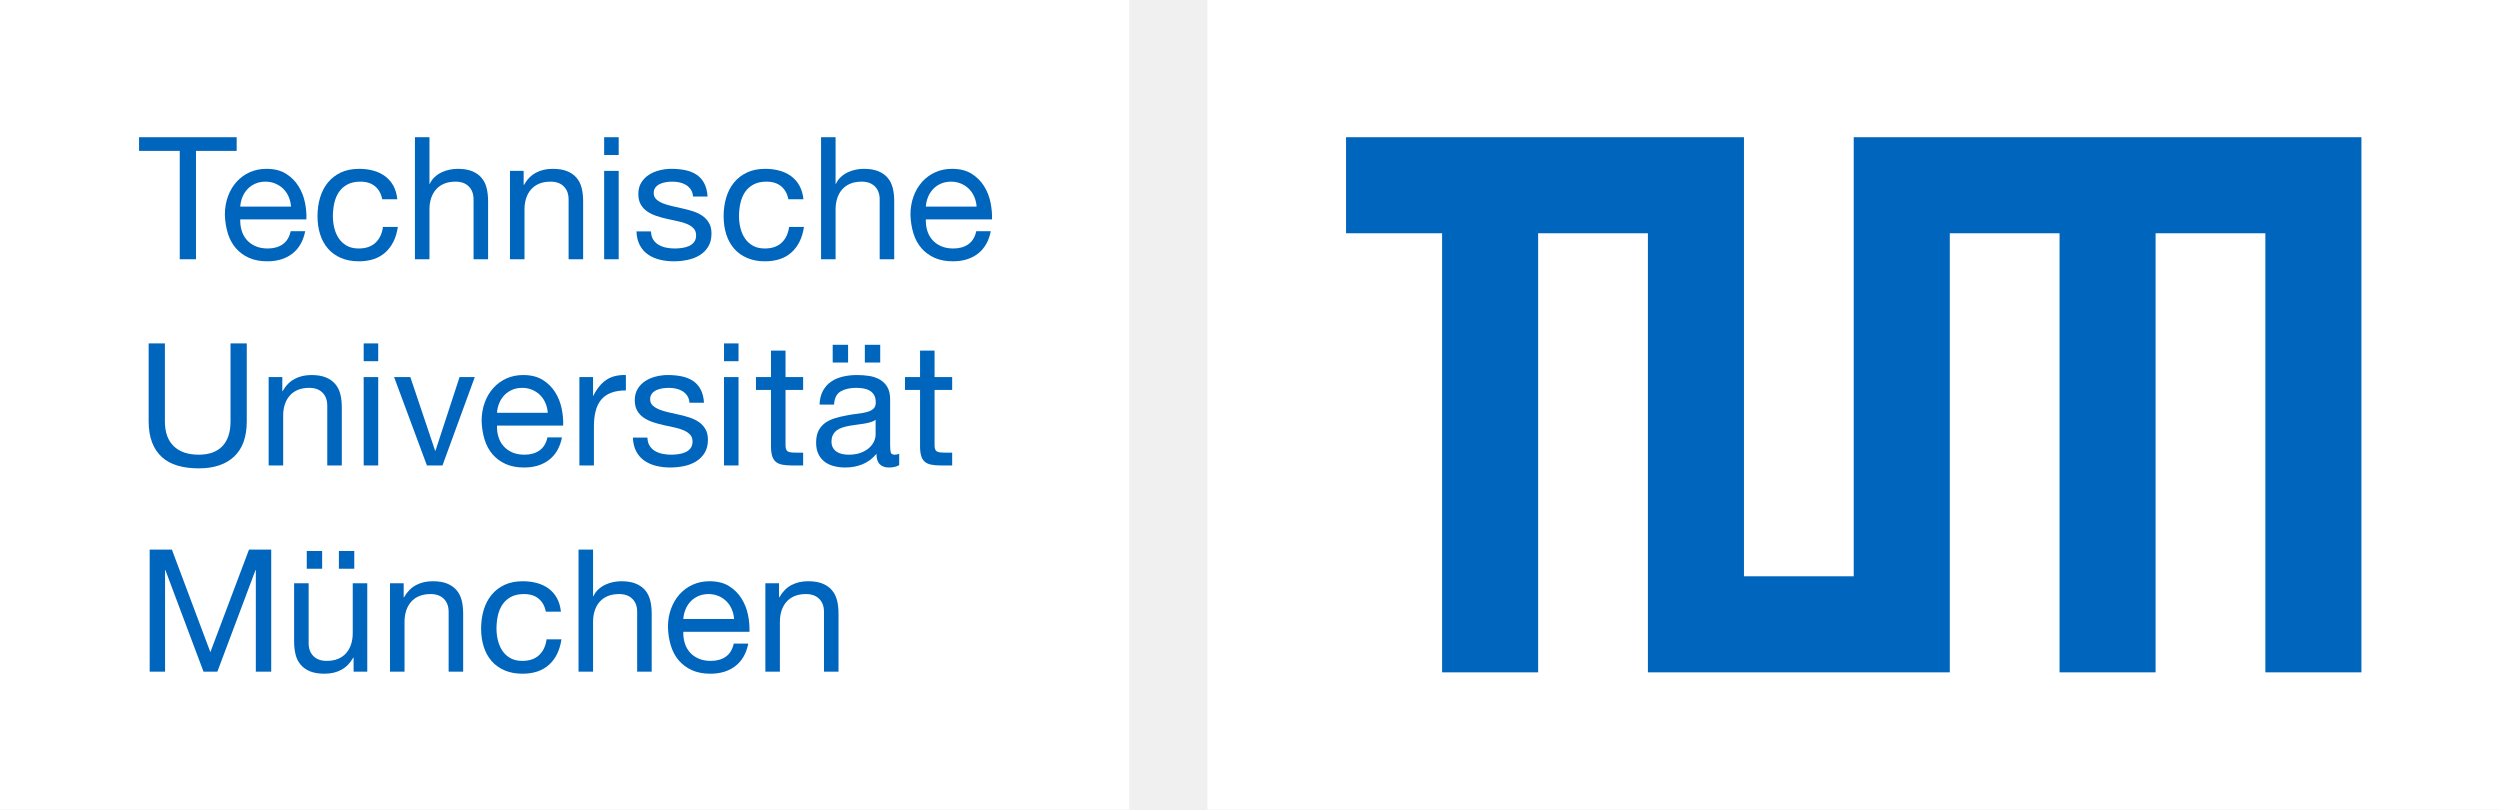
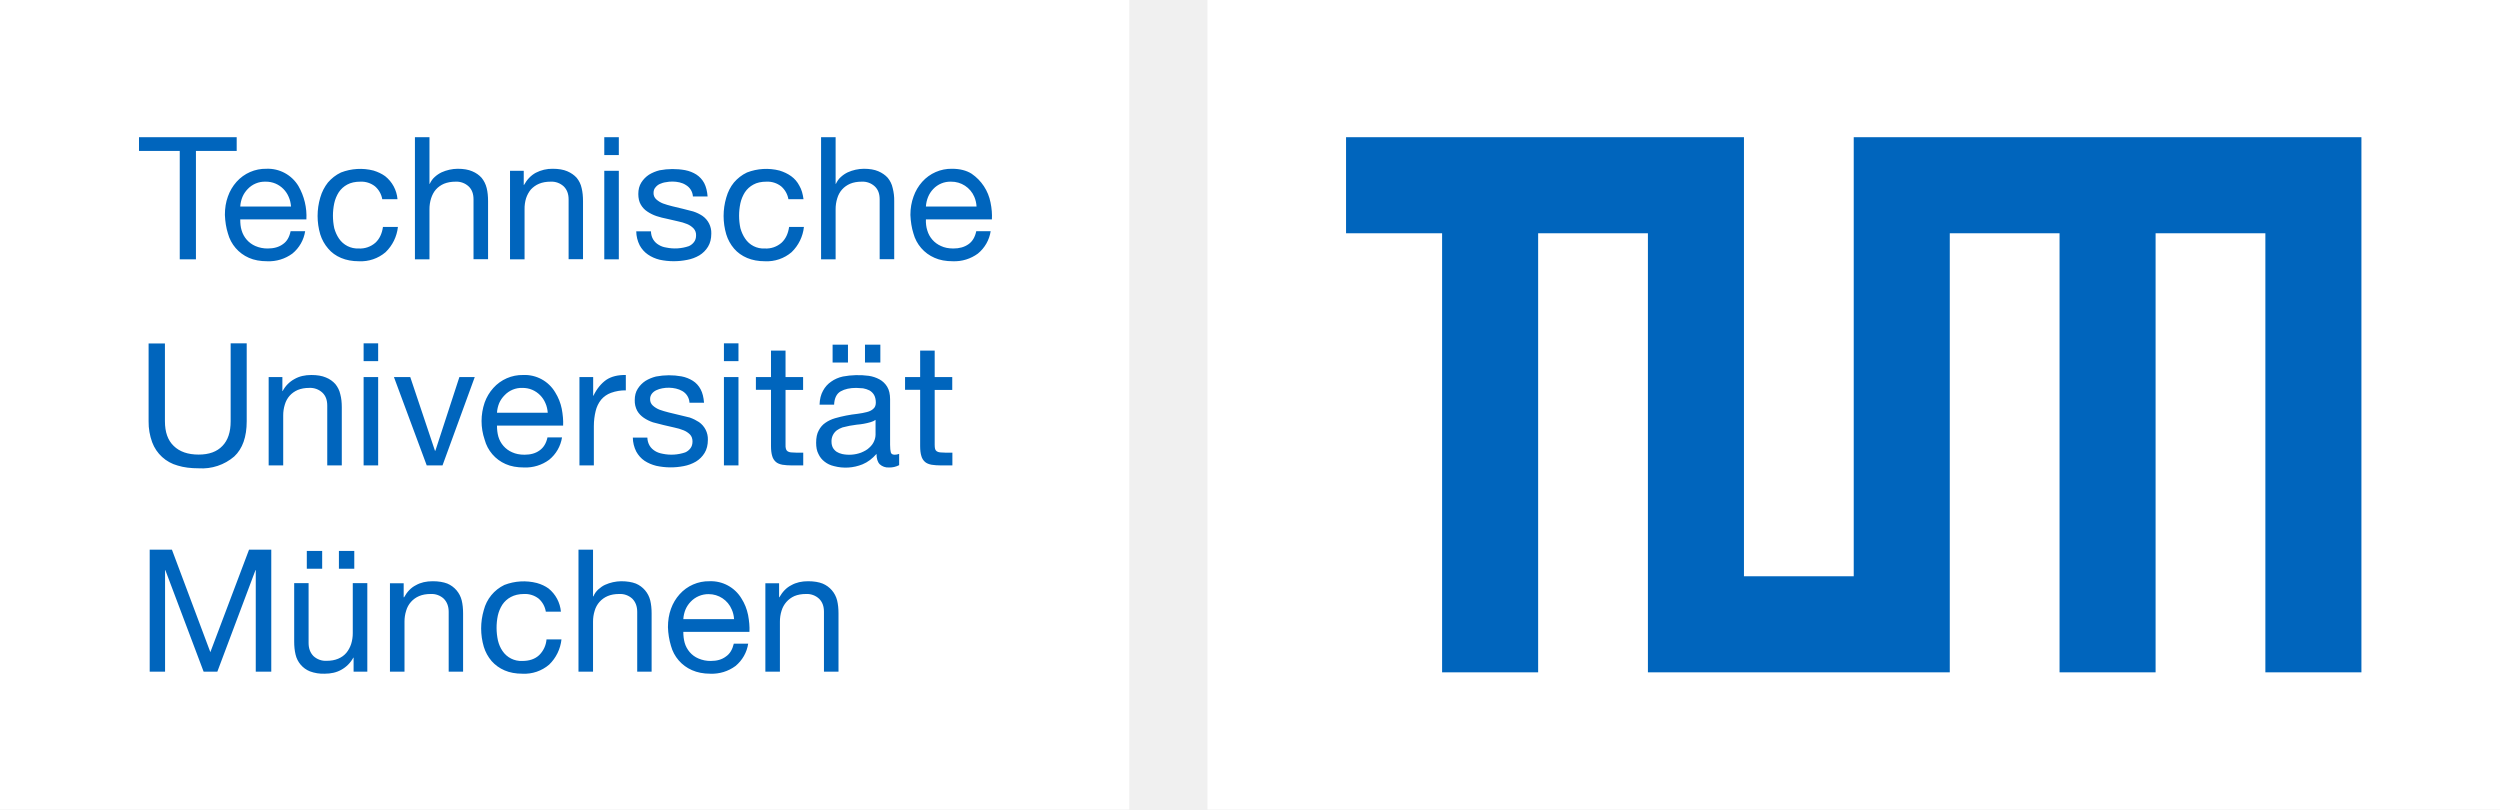
- <svg xmlns="http://www.w3.org/2000/svg" width="1822px" height="590px" viewBox="0 0 1822 590" version="1.1">
-   <rect x="880" fill="#FFFFFF" width="942" height="590" />
-   <rect fill="#FFFFFF" width="823" height="590" />
-   <path d="M1351,100 L1351,420 L1271,420 L1271,100 L981,100 L981,170 L1051,170 L1051,490 L1121,490 L1121,170 L1201,170 L1201,490 L1421,490 L1421,170 L1501,170 L1501,490 L1571,490 L1571,170 L1651,170 L1651,490 L1721,490 L1721,100 L1351,100" fill="#0065BD" />
-   <path d="M130.995,109.966 L101.346,109.966 L101.346,100 L172.478,100 L172.478,109.966 L142.829,109.966 L142.829,188.946 L130.995,188.946 L130.995,109.966" fill="#0065BD" />
-   <path d="M222.431,168.515 C221.016,175.659 217.895,181.098 213.068,184.835 C208.241,188.572 202.164,190.44 194.841,190.44 C189.679,190.44 185.206,189.589 181.421,187.887 C177.633,186.186 174.45,183.838 171.871,180.849 C169.29,177.859 167.355,174.289 166.065,170.136 C164.774,165.983 164.046,161.458 163.881,156.557 C163.881,151.741 164.628,147.276 166.123,143.165 C167.619,139.054 169.714,135.503 172.414,132.514 C175.112,129.524 178.31,127.199 182.006,125.538 C185.701,123.877 189.75,123.046 194.153,123.046 C199.883,123.046 204.636,124.229 208.416,126.597 C212.194,128.963 215.225,131.975 217.51,135.628 C219.793,139.284 221.371,143.269 222.244,147.587 C223.116,151.907 223.468,156.018 223.302,159.921 L175.092,159.921 C175.009,162.744 175.342,165.422 176.089,167.955 C176.836,170.489 178.039,172.731 179.702,174.682 C181.362,176.634 183.48,178.192 186.055,179.353 C188.628,180.517 191.661,181.098 195.149,181.098 C199.55,181.098 203.204,180.06 206.112,177.983 C209.018,175.908 210.927,172.751 211.842,168.515 L222.431,168.515 L222.431,168.515 Z M212.091,150.576 C211.924,148.085 211.363,145.718 210.409,143.476 C209.453,141.234 208.167,139.303 206.548,137.683 C204.928,136.065 202.997,134.777 200.755,133.822 C198.513,132.868 196.103,132.389 193.53,132.389 C190.789,132.389 188.317,132.868 186.118,133.822 C183.916,134.777 182.026,136.086 180.449,137.746 C178.871,139.408 177.625,141.338 176.712,143.539 C175.797,145.74 175.258,148.085 175.092,150.576 L212.091,150.576 L212.091,150.576 Z" fill="#0065BD" />
-   <path d="M278.612,145.22 C277.78,141.152 276.015,137.995 273.317,135.753 C270.617,133.51 267.067,132.389 262.666,132.389 C258.845,132.389 255.647,133.096 253.074,134.506 C250.499,135.92 248.443,137.789 246.907,140.112 C245.37,142.439 244.27,145.117 243.606,148.147 C242.941,151.181 242.61,154.315 242.61,157.553 C242.61,160.542 242.962,163.45 243.669,166.274 C244.374,169.098 245.475,171.611 246.97,173.81 C248.464,176.012 250.396,177.777 252.762,179.104 C255.13,180.434 258.014,181.098 261.421,181.098 C266.569,181.098 270.639,179.708 273.629,176.924 C276.619,174.142 278.445,170.303 279.11,165.401 L289.948,165.401 C288.784,173.293 285.794,179.437 280.978,183.838 C276.161,188.241 269.684,190.44 261.545,190.44 C256.643,190.44 252.305,189.631 248.527,188.011 C244.747,186.392 241.592,184.13 239.059,181.222 C236.525,178.315 234.615,174.849 233.329,170.82 C232.04,166.793 231.398,162.371 231.398,157.553 C231.398,152.737 232.021,148.232 233.266,144.037 C234.512,139.844 236.401,136.188 238.935,133.074 C241.467,129.96 244.623,127.511 248.403,125.724 C252.181,123.94 256.643,123.046 261.794,123.046 C265.448,123.046 268.873,123.482 272.071,124.354 C275.267,125.226 278.113,126.578 280.604,128.402 C283.097,130.231 285.109,132.535 286.647,135.316 C288.183,138.1 289.158,141.401 289.574,145.22 L278.612,145.22" fill="#0065BD" />
-   <path d="M302.404,100 L312.993,100 L312.993,134.008 L313.242,134.008 C314.07,132.098 315.254,130.439 316.792,129.026 C318.327,127.615 320.009,126.471 321.836,125.6 C323.663,124.728 325.594,124.086 327.63,123.67 C329.664,123.254 331.636,123.046 333.547,123.046 C337.782,123.046 341.311,123.628 344.136,124.789 C346.958,125.954 349.244,127.574 350.987,129.648 C352.731,131.726 353.955,134.196 354.662,137.061 C355.367,139.926 355.721,143.102 355.721,146.591 L355.721,188.946 L345.132,188.946 L345.132,145.345 C345.132,141.359 343.968,138.203 341.644,135.877 C339.318,133.552 336.12,132.389 332.052,132.389 C328.813,132.389 326.01,132.887 323.643,133.885 C321.277,134.881 319.302,136.293 317.726,138.119 C316.148,139.947 314.964,142.086 314.175,144.535 C313.385,146.986 312.993,149.664 312.993,152.57 L312.993,188.946 L302.404,188.946 L302.404,100" fill="#0065BD" />
-   <path d="M371.667,124.54 L381.632,124.54 L381.632,134.755 L381.882,134.755 C384.124,130.77 387.009,127.823 390.54,125.911 C394.069,124.002 398.157,123.046 402.81,123.046 C407.045,123.046 410.574,123.628 413.399,124.789 C416.221,125.954 418.507,127.574 420.25,129.648 C421.994,131.726 423.218,134.196 423.925,137.061 C424.63,139.926 424.984,143.102 424.984,146.591 L424.984,188.946 L414.395,188.946 L414.395,145.345 C414.395,141.359 413.231,138.203 410.907,135.877 C408.581,133.552 405.383,132.389 401.315,132.389 C398.076,132.389 395.273,132.887 392.906,133.885 C390.54,134.881 388.565,136.293 386.988,138.119 C385.411,139.947 384.227,142.086 383.438,144.535 C382.648,146.986 382.256,149.664 382.256,152.57 L382.256,188.946 L371.667,188.946 L371.667,124.54" fill="#0065BD" />
-   <path d="M440.307,112.956 L450.896,112.956 L450.896,100 L440.307,100 L440.307,112.956 Z M440.307,188.945 L450.896,188.945 L450.896,124.54 L440.307,124.54 L440.307,188.945 Z" fill="#0065BD" />
-   <path d="M474.437,168.64 C474.519,171.05 475.06,173.044 476.057,174.62 C477.053,176.198 478.362,177.466 479.981,178.42 C481.601,179.376 483.426,180.06 485.462,180.474 C487.496,180.892 489.592,181.098 491.753,181.098 C493.414,181.098 495.157,180.973 496.985,180.723 C498.811,180.474 500.493,180.019 502.031,179.353 C503.566,178.69 504.834,177.715 505.83,176.426 C506.827,175.139 507.325,173.499 507.325,171.505 C507.325,169.431 506.721,167.749 505.518,166.46 C504.313,165.173 502.735,164.115 500.784,163.283 C498.832,162.454 496.59,161.768 494.058,161.228 C491.523,160.689 488.929,160.128 486.272,159.546 C483.613,158.967 481.04,158.26 478.549,157.429 C476.057,156.599 473.815,155.519 471.821,154.189 C469.828,152.863 468.229,151.16 467.025,149.082 C465.821,147.008 465.219,144.432 465.219,141.359 C465.219,138.119 465.945,135.339 467.399,133.012 C468.851,130.688 470.719,128.798 473.005,127.344 C475.288,125.892 477.863,124.812 480.728,124.105 C483.593,123.4 486.437,123.046 489.262,123.046 C492.831,123.046 496.175,123.357 499.29,123.98 C502.404,124.603 505.145,125.684 507.512,127.219 C509.879,128.757 511.767,130.832 513.18,133.448 C514.591,136.065 515.422,139.324 515.672,143.227 L505.083,143.227 C504.915,141.152 504.355,139.428 503.401,138.057 C502.445,136.686 501.283,135.588 499.913,134.755 C498.542,133.927 497.004,133.324 495.303,132.95 C493.6,132.575 491.878,132.389 490.134,132.389 C488.555,132.389 486.957,132.515 485.337,132.766 C483.718,133.018 482.243,133.456 480.915,134.082 C479.586,134.709 478.505,135.567 477.676,136.654 C476.846,137.74 476.43,139.077 476.43,140.665 C476.43,142.589 477.072,144.136 478.362,145.307 C479.648,146.478 481.289,147.459 483.282,148.253 C485.275,149.047 487.517,149.717 490.009,150.26 C492.5,150.804 494.992,151.365 497.483,151.945 C500.14,152.525 502.735,153.228 505.269,154.055 C507.802,154.884 510.044,155.98 511.997,157.347 C513.947,158.714 515.526,160.43 516.73,162.498 C517.933,164.571 518.536,167.135 518.536,170.199 C518.536,174.008 517.727,177.217 516.107,179.825 C514.488,182.432 512.37,184.522 509.754,186.094 C507.138,187.667 504.189,188.785 500.909,189.448 C497.627,190.108 494.37,190.44 491.13,190.44 C487.475,190.44 484.049,190.045 480.853,189.257 C477.655,188.469 474.811,187.223 472.319,185.52 C469.828,183.819 467.835,181.577 466.34,178.792 C464.845,176.012 464.014,172.627 463.849,168.64 L474.437,168.64" fill="#0065BD" />
-   <path d="M574.595,145.22 C573.764,141.152 571.999,137.995 569.3,135.753 C566.6,133.51 563.05,132.389 558.649,132.389 C554.828,132.389 551.63,133.096 549.057,134.506 C546.482,135.92 544.426,137.789 542.89,140.112 C541.353,142.439 540.254,145.117 539.589,148.147 C538.924,151.181 538.593,154.315 538.593,157.553 C538.593,160.542 538.945,163.45 539.652,166.274 C540.357,169.098 541.458,171.611 542.953,173.81 C544.448,176.012 546.379,177.777 548.745,179.104 C551.113,180.434 553.998,181.098 557.404,181.098 C562.552,181.098 566.622,179.708 569.612,176.924 C572.602,174.142 574.428,170.303 575.093,165.401 L585.931,165.401 C584.768,173.293 581.777,179.437 576.961,183.838 C572.144,188.241 565.667,190.44 557.528,190.44 C552.627,190.44 548.288,189.631 544.51,188.011 C540.731,186.392 537.575,184.13 535.043,181.222 C532.508,178.315 530.598,174.849 529.312,170.82 C528.023,166.793 527.381,162.371 527.381,157.553 C527.381,152.737 528.004,148.232 529.25,144.037 C530.495,139.844 532.384,136.188 534.918,133.074 C537.451,129.96 540.606,127.511 544.386,125.724 C548.164,123.94 552.627,123.046 557.778,123.046 C561.431,123.046 564.857,123.482 568.054,124.354 C571.25,125.226 574.097,126.578 576.588,128.402 C579.079,130.231 581.092,132.535 582.63,135.316 C584.166,138.1 585.141,141.401 585.557,145.22 L574.595,145.22" fill="#0065BD" />
-   <path d="M598.387,100 L608.976,100 L608.976,134.008 L609.225,134.008 C610.053,132.098 611.237,130.439 612.775,129.026 C614.31,127.615 615.992,126.471 617.82,125.6 C619.645,124.728 621.577,124.086 623.613,123.67 C625.647,123.254 627.619,123.046 629.53,123.046 C633.765,123.046 637.294,123.628 640.119,124.789 C642.941,125.954 645.227,127.574 646.971,129.648 C648.714,131.726 649.938,134.196 650.645,137.061 C651.35,139.926 651.705,143.102 651.705,146.591 L651.705,188.946 L641.116,188.946 L641.116,145.345 C641.116,141.359 639.951,138.203 637.627,135.877 C635.301,133.552 632.104,132.389 628.035,132.389 C624.797,132.389 621.994,132.887 619.626,133.885 C617.26,134.881 615.285,136.293 613.709,138.119 C612.131,139.947 610.947,142.086 610.158,144.535 C609.368,146.986 608.976,149.664 608.976,152.57 L608.976,188.946 L598.387,188.946 L598.387,100" fill="#0065BD" />
-   <path d="M722.088,168.515 C720.674,175.659 717.553,181.098 712.726,184.835 C707.899,188.572 701.822,190.44 694.499,190.44 C689.337,190.44 684.864,189.589 681.078,187.887 C677.29,186.186 674.108,183.838 671.529,180.849 C668.948,177.859 667.013,174.289 665.723,170.136 C664.432,165.983 663.704,161.458 663.539,156.557 C663.539,151.741 664.286,147.276 665.78,143.165 C667.276,139.054 669.372,135.503 672.072,132.514 C674.769,129.524 677.967,127.199 681.664,125.538 C685.358,123.877 689.408,123.046 693.81,123.046 C699.541,123.046 704.294,124.229 708.074,126.597 C711.852,128.963 714.882,131.975 717.168,135.628 C719.45,139.284 721.029,143.269 721.902,147.587 C722.774,151.907 723.126,156.018 722.96,159.921 L674.75,159.921 C674.666,162.744 674.999,165.422 675.747,167.955 C676.494,170.489 677.697,172.731 679.36,174.682 C681.02,176.634 683.138,178.192 685.713,179.353 C688.286,180.517 691.318,181.098 694.807,181.098 C699.207,181.098 702.861,180.06 705.769,177.983 C708.675,175.908 710.585,172.751 711.5,168.515 L722.088,168.515 L722.088,168.515 Z M711.748,150.576 C711.582,148.085 711.02,145.718 710.067,143.476 C709.111,141.234 707.825,139.303 706.205,137.683 C704.585,136.065 702.654,134.777 700.413,133.822 C698.171,132.868 695.761,132.389 693.187,132.389 C690.447,132.389 687.975,132.868 685.775,133.822 C683.574,134.777 681.683,136.086 680.107,137.746 C678.528,139.408 677.283,141.338 676.369,143.539 C675.455,145.74 674.915,148.085 674.75,150.576 L711.748,150.576 L711.748,150.576 Z" fill="#0065BD" />
-   <path d="M179.844,307.086 C179.844,318.38 176.791,326.914 170.687,332.685 C164.583,338.459 155.966,341.344 144.838,341.344 C139.108,341.344 133.979,340.678 129.453,339.35 C124.925,338.022 121.107,335.946 117.992,333.122 C114.878,330.298 112.49,326.728 110.829,322.408 C109.167,318.09 108.338,312.983 108.338,307.086 L108.338,250.28 L120.172,250.28 L120.172,307.086 C120.172,314.976 122.31,320.997 126.588,325.148 C130.864,329.302 136.947,331.378 144.838,331.378 C152.394,331.378 158.146,329.302 162.092,325.148 C166.035,320.997 168.009,314.976 168.009,307.086 L168.009,250.28 L179.844,250.28 L179.844,307.086" fill="#0065BD" />
-   <path d="M195.787,274.82 L205.752,274.82 L205.752,285.035 L206.002,285.035 C208.244,281.05 211.129,278.103 214.66,276.191 C218.189,274.281 222.278,273.326 226.931,273.326 C231.165,273.326 234.694,273.908 237.519,275.069 C240.342,276.234 242.627,277.854 244.371,279.928 C246.114,282.005 247.339,284.475 248.046,287.341 C248.75,290.206 249.105,293.382 249.105,296.87 L249.105,339.226 L238.516,339.226 L238.516,295.625 C238.516,291.638 237.352,288.483 235.028,286.157 C232.702,283.832 229.504,282.669 225.435,282.669 C222.197,282.669 219.394,283.167 217.027,284.164 C214.66,285.161 212.686,286.573 211.109,288.399 C209.531,290.227 208.348,292.366 207.559,294.815 C206.769,297.265 206.376,299.944 206.376,302.85 L206.376,339.226 L195.787,339.226 L195.787,274.82" fill="#0065BD" />
-   <path d="M265.05,263.236 L275.639,263.236 L275.639,250.28 L265.05,250.28 L265.05,263.236 Z M265.05,339.225 L275.639,339.225 L275.639,274.82 L265.05,274.82 L265.05,339.225 Z" fill="#0065BD" />
-   <path d="M322.476,339.226 L311.14,339.226 L287.221,274.82 L299.056,274.82 L317.119,328.512 L317.368,328.512 L334.934,274.82 L346.021,274.82 L322.476,339.226" fill="#0065BD" />
-   <path d="M409.553,318.795 C408.139,325.939 405.018,331.378 400.191,335.114 C395.364,338.852 389.287,340.72 381.964,340.72 C376.802,340.72 372.329,339.869 368.543,338.167 C364.755,336.466 361.573,334.118 358.994,331.129 C356.412,328.139 354.478,324.569 353.188,320.416 C351.897,316.263 351.169,311.738 351.004,306.837 C351.004,302.021 351.751,297.556 353.246,293.445 C354.741,289.334 356.837,285.783 359.537,282.793 C362.235,279.804 365.432,277.479 369.129,275.818 C372.823,274.157 376.873,273.326 381.275,273.326 C387.006,273.326 391.759,274.509 395.539,276.877 C399.317,279.243 402.348,282.255 404.633,285.908 C406.915,289.564 408.494,293.549 409.367,297.867 C410.239,302.187 410.591,306.298 410.425,310.2 L362.215,310.2 C362.131,313.024 362.464,315.702 363.212,318.235 C363.959,320.769 365.162,323.011 366.825,324.962 C368.485,326.914 370.603,328.472 373.178,329.633 C375.751,330.797 378.783,331.378 382.272,331.378 C386.673,331.378 390.326,330.34 393.234,328.263 C396.14,326.188 398.05,323.031 398.965,318.795 L409.553,318.795 L409.553,318.795 Z M399.214,300.856 C399.047,298.365 398.486,295.998 397.532,293.756 C396.576,291.514 395.29,289.583 393.671,287.963 C392.051,286.344 390.12,285.057 387.878,284.102 C385.636,283.148 383.226,282.669 380.652,282.669 C377.912,282.669 375.44,283.148 373.24,284.102 C371.039,285.057 369.149,286.366 367.572,288.025 C365.993,289.688 364.748,291.618 363.834,293.819 C362.92,296.02 362.381,298.365 362.215,300.856 L399.214,300.856 L399.214,300.856 Z" fill="#0065BD" />
-   <path d="M422.258,274.82 L432.224,274.82 L432.224,288.399 L432.473,288.399 C435.047,283.167 438.204,279.306 441.94,276.814 C445.678,274.322 450.412,273.16 456.142,273.326 L456.142,284.537 C451.906,284.537 448.293,285.119 445.304,286.282 C442.314,287.445 439.905,289.147 438.079,291.389 C436.251,293.631 434.922,296.372 434.093,299.611 C433.261,302.85 432.847,306.505 432.847,310.573 L432.847,339.226 L422.258,339.226 L422.258,274.82" fill="#0065BD" />
-   <path d="M471.837,318.92 C471.919,321.33 472.46,323.324 473.457,324.899 C474.453,326.478 475.761,327.746 477.381,328.7 C479,329.655 480.826,330.34 482.862,330.754 C484.896,331.171 486.992,331.378 489.153,331.378 C490.814,331.378 492.557,331.252 494.385,331.003 C496.211,330.754 497.893,330.298 499.431,329.633 C500.966,328.97 502.234,327.995 503.23,326.706 C504.226,325.419 504.724,323.778 504.724,321.785 C504.724,319.711 504.121,318.029 502.918,316.74 C501.713,315.453 500.135,314.395 498.184,313.563 C496.232,312.734 493.99,312.048 491.458,311.508 C488.923,310.969 486.329,310.408 483.672,309.826 C481.013,309.246 478.44,308.54 475.949,307.708 C473.457,306.879 471.215,305.798 469.221,304.469 C467.228,303.142 465.628,301.439 464.425,299.362 C463.22,297.288 462.619,294.712 462.619,291.638 C462.619,288.399 463.345,285.618 464.799,283.292 C466.251,280.968 468.119,279.078 470.405,277.624 C472.688,276.172 475.263,275.091 478.128,274.385 C480.993,273.68 483.837,273.326 486.662,273.326 C490.231,273.326 493.575,273.637 496.69,274.26 C499.804,274.883 502.545,275.963 504.912,277.499 C507.278,279.037 509.167,281.111 510.579,283.728 C511.991,286.344 512.822,289.604 513.072,293.507 L502.483,293.507 C502.315,291.432 501.755,289.707 500.801,288.337 C499.845,286.966 498.683,285.867 497.312,285.035 C495.942,284.207 494.404,283.604 492.703,283.23 C491,282.855 489.278,282.669 487.534,282.669 C485.955,282.669 484.357,282.795 482.737,283.046 C481.118,283.297 479.643,283.736 478.315,284.362 C476.986,284.989 475.905,285.847 475.076,286.933 C474.245,288.02 473.83,289.357 473.83,290.945 C473.83,292.868 474.472,294.416 475.761,295.586 C477.048,296.757 478.689,297.738 480.682,298.533 C482.675,299.327 484.917,299.997 487.409,300.539 C489.9,301.084 492.392,301.645 494.883,302.225 C497.54,302.804 500.135,303.507 502.669,304.335 C505.202,305.164 507.443,306.26 509.397,307.626 C511.347,308.993 512.926,310.71 514.13,312.778 C515.333,314.85 515.936,317.415 515.936,320.479 C515.936,324.288 515.127,327.496 513.507,330.104 C511.888,332.712 509.77,334.802 507.154,336.374 C504.538,337.947 501.589,339.065 498.309,339.728 C495.027,340.388 491.769,340.72 488.53,340.72 C484.875,340.72 481.449,340.325 478.253,339.536 C475.055,338.749 472.211,337.503 469.719,335.8 C467.228,334.099 465.235,331.857 463.74,329.072 C462.245,326.292 461.414,322.906 461.249,318.92 L471.837,318.92" fill="#0065BD" />
-   <path d="M527.647,263.236 L538.236,263.236 L538.236,250.28 L527.647,250.28 L527.647,263.236 Z M527.647,339.225 L538.236,339.225 L538.236,274.82 L527.647,274.82 L527.647,339.225 Z" fill="#0065BD" />
-   <path d="M572.491,274.82 L585.323,274.82 L585.323,284.164 L572.491,284.164 L572.491,324.152 C572.491,325.397 572.594,326.394 572.803,327.141 C573.009,327.89 573.404,328.472 573.987,328.886 C574.566,329.302 575.376,329.571 576.416,329.696 C577.453,329.82 578.802,329.882 580.464,329.882 L585.323,329.882 L585.323,339.226 L577.225,339.226 C574.485,339.226 572.137,339.038 570.186,338.666 C568.234,338.291 566.656,337.605 565.453,336.609 C564.248,335.613 563.354,334.201 562.774,332.374 C562.193,330.548 561.902,328.139 561.902,325.148 L561.902,284.164 L550.94,284.164 L550.94,274.82 L561.902,274.82 L561.902,255.512 L572.491,255.512 L572.491,274.82" fill="#0065BD" />
-   <path d="M655.332,338.976 C653.42,340.139 650.888,340.72 647.732,340.72 C644.992,340.72 642.812,339.93 641.192,338.354 C639.573,336.777 638.763,334.242 638.763,330.754 C635.854,334.242 632.472,336.777 628.61,338.354 C624.748,339.93 620.575,340.72 616.091,340.72 C613.182,340.72 610.422,340.388 607.806,339.724 C605.19,339.059 602.927,338.001 601.017,336.547 C599.105,335.095 597.591,333.226 596.47,330.942 C595.349,328.658 594.788,325.896 594.788,322.657 C594.788,319.004 595.411,316.014 596.657,313.688 C597.902,311.364 599.542,309.496 601.578,308.082 C603.611,306.671 605.938,305.572 608.554,304.781 C611.17,303.992 613.849,303.348 616.589,302.85 C619.495,302.27 622.257,301.833 624.873,301.542 C627.489,301.252 629.794,300.837 631.787,300.296 C633.78,299.757 635.356,298.969 636.521,297.929 C637.682,296.892 638.264,295.376 638.264,293.382 C638.264,291.058 637.829,289.189 636.956,287.776 C636.084,286.366 634.963,285.284 633.594,284.537 C632.223,283.79 630.685,283.292 628.984,283.042 C627.281,282.793 625.599,282.669 623.938,282.669 C619.455,282.669 615.717,283.521 612.727,285.223 C609.737,286.926 608.117,290.143 607.868,294.878 L597.279,294.878 C597.446,290.89 598.277,287.527 599.771,284.786 C601.266,282.046 603.259,279.825 605.751,278.122 C608.242,276.421 611.108,275.195 614.347,274.447 C617.585,273.7 620.99,273.326 624.562,273.326 C627.467,273.326 630.354,273.534 633.22,273.949 C636.084,274.365 638.68,275.216 641.006,276.502 C643.329,277.791 645.198,279.598 646.611,281.921 C648.022,284.247 648.729,287.278 648.729,291.016 L648.729,324.152 C648.729,326.643 648.872,328.472 649.165,329.633 C649.455,330.797 650.43,331.378 652.092,331.378 C653.089,331.378 654.167,331.171 655.332,330.754 L655.332,338.976 L655.332,338.976 Z M638.14,305.964 C637.144,306.711 635.898,307.294 634.403,307.708 C632.908,308.124 631.329,308.477 629.67,308.768 C628.007,309.059 626.243,309.308 624.375,309.515 C622.506,309.723 620.7,309.994 618.956,310.324 C617.212,310.657 615.55,311.071 613.973,311.569 C612.394,312.069 611.024,312.753 609.862,313.626 C608.698,314.497 607.764,315.599 607.059,316.926 C606.353,318.257 606,319.917 606,321.91 C606,323.654 606.353,325.129 607.059,326.332 C607.764,327.537 608.678,328.512 609.799,329.26 C610.92,330.007 612.229,330.548 613.724,330.88 C615.219,331.212 616.795,331.378 618.457,331.378 C621.945,331.378 624.936,330.901 627.427,329.945 C629.919,328.991 631.952,327.786 633.53,326.332 C635.107,324.88 636.272,323.301 637.019,321.598 C637.766,319.897 638.14,318.297 638.14,316.802 L638.14,305.964 L638.14,305.964 Z M606.872,264.232 L618.084,264.232 L618.084,251.276 L606.872,251.276 L606.872,264.232 Z M630.292,264.232 L641.504,264.232 L641.504,251.276 L630.292,251.276 L630.292,264.232 Z" fill="#0065BD" />
-   <path d="M681.116,274.82 L693.947,274.82 L693.947,284.164 L681.116,284.164 L681.116,324.152 C681.116,325.397 681.219,326.394 681.428,327.141 C681.634,327.89 682.029,328.472 682.611,328.886 C683.19,329.302 684.001,329.571 685.04,329.696 C686.078,329.82 687.426,329.882 689.089,329.882 L693.947,329.882 L693.947,339.226 L685.849,339.226 C683.11,339.226 680.761,339.038 678.811,338.666 C676.859,338.291 675.28,337.605 674.078,336.609 C672.873,335.613 671.979,334.201 671.399,332.374 C670.818,330.548 670.527,328.139 670.527,325.148 L670.527,284.164 L659.565,284.164 L659.565,274.82 L670.527,274.82 L670.527,255.512 L681.116,255.512 L681.116,274.82" fill="#0065BD" />
-   <path d="M109.085,400.559 L125.28,400.559 L153.309,475.305 L181.463,400.559 L197.658,400.559 L197.658,489.505 L186.446,489.505 L186.446,415.509 L186.197,415.509 L158.416,489.505 L148.326,489.505 L120.546,415.509 L120.297,415.509 L120.297,489.505 L109.085,489.505 L109.085,400.559" fill="#0065BD" />
-   <path d="M267.667,489.505 L257.701,489.505 L257.701,479.29 L257.452,479.29 C255.209,483.277 252.323,486.225 248.794,488.134 C245.263,490.044 241.173,491 236.523,491 C232.287,491 228.757,490.419 225.934,489.256 C223.11,488.094 220.827,486.475 219.082,484.398 C217.338,482.323 216.112,479.85 215.407,476.986 C214.701,474.121 214.349,470.944 214.349,467.456 L214.349,425.1 L224.938,425.1 L224.938,468.702 C224.938,472.688 226.099,475.845 228.425,478.169 C230.749,480.495 233.948,481.658 238.018,481.658 C241.257,481.658 244.06,481.16 246.426,480.162 C248.794,479.166 250.765,477.755 252.344,475.926 C253.921,474.102 255.104,471.962 255.894,469.512 C256.683,467.063 257.078,464.385 257.078,461.476 L257.078,425.1 L267.667,425.1 L267.667,489.505 L267.667,489.505 Z M223.567,414.512 L234.779,414.512 L234.779,401.556 L223.567,401.556 L223.567,414.512 Z M246.987,414.512 L258.199,414.512 L258.199,401.556 L246.987,401.556 L246.987,414.512 Z" fill="#0065BD" />
-   <path d="M284.235,425.1 L294.2,425.1 L294.2,435.315 L294.45,435.315 C296.692,431.329 299.577,428.383 303.108,426.471 C306.637,424.561 310.725,423.605 315.378,423.605 C319.613,423.605 323.142,424.188 325.967,425.349 C328.789,426.513 331.075,428.134 332.818,430.208 C334.562,432.285 335.786,434.755 336.493,437.621 C337.198,440.485 337.552,443.662 337.552,447.15 L337.552,489.505 L326.963,489.505 L326.963,445.905 C326.963,441.918 325.799,438.763 323.475,436.437 C321.149,434.112 317.951,432.949 313.883,432.949 C310.644,432.949 307.842,433.447 305.474,434.444 C303.108,435.441 301.133,436.853 299.557,438.679 C297.979,440.507 296.795,442.646 296.006,445.095 C295.216,447.545 294.824,450.224 294.824,453.13 L294.824,489.505 L284.235,489.505 L284.235,425.1" fill="#0065BD" />
-   <path d="M397.846,445.779 C397.014,441.712 395.249,438.554 392.551,436.312 C389.851,434.07 386.301,432.949 381.9,432.949 C378.079,432.949 374.881,433.655 372.308,435.066 C369.733,436.479 367.677,438.349 366.141,440.672 C364.604,442.999 363.504,445.677 362.84,448.707 C362.175,451.74 361.843,454.874 361.843,458.113 C361.843,461.102 362.196,464.01 362.903,466.833 C363.608,469.657 364.709,472.171 366.204,474.37 C367.698,476.571 369.629,478.336 371.996,479.664 C374.363,480.993 377.248,481.658 380.655,481.658 C385.803,481.658 389.872,480.267 392.862,477.484 C395.853,474.702 397.679,470.862 398.344,465.96 L409.182,465.96 C408.018,473.853 405.028,479.997 400.212,484.398 C395.395,488.801 388.917,491 380.779,491 C375.877,491 371.539,490.191 367.761,488.571 C363.981,486.952 360.826,484.689 358.293,481.781 C355.759,478.875 353.849,475.409 352.563,471.38 C351.274,467.353 350.632,462.931 350.632,458.113 C350.632,453.297 351.255,448.792 352.5,444.597 C353.746,440.403 355.635,436.748 358.169,433.633 C360.701,430.519 363.857,428.071 367.637,426.284 C371.415,424.499 375.877,423.605 381.028,423.605 C384.682,423.605 388.107,424.042 391.305,424.914 C394.501,425.785 397.347,427.137 399.838,428.962 C402.33,430.791 404.342,433.094 405.881,435.876 C407.417,438.66 408.392,441.961 408.808,445.779 L397.846,445.779" fill="#0065BD" />
-   <path d="M421.638,400.559 L432.226,400.559 L432.226,434.568 L432.476,434.568 C433.304,432.658 434.488,430.998 436.026,429.586 C437.561,428.174 439.243,427.031 441.071,426.16 C442.896,425.287 444.827,424.645 446.863,424.229 C448.898,423.814 450.869,423.605 452.781,423.605 C457.016,423.605 460.545,424.188 463.37,425.349 C466.192,426.513 468.477,428.134 470.221,430.208 C471.965,432.285 473.189,434.755 473.896,437.621 C474.601,440.485 474.955,443.662 474.955,447.15 L474.955,489.505 L464.366,489.505 L464.366,445.905 C464.366,441.918 463.202,438.763 460.878,436.437 C458.552,434.112 455.354,432.949 451.286,432.949 C448.047,432.949 445.244,433.447 442.877,434.444 C440.51,435.441 438.536,436.853 436.959,438.679 C435.382,440.507 434.198,442.646 433.409,445.095 C432.619,447.545 432.226,450.224 432.226,453.13 L432.226,489.505 L421.638,489.505 L421.638,400.559" fill="#0065BD" />
-   <path d="M545.339,469.075 C543.924,476.219 540.804,481.658 535.976,485.394 C531.15,489.132 525.073,491 517.749,491 C512.588,491 508.115,490.148 504.329,488.447 C500.541,486.746 497.359,484.398 494.78,481.409 C492.198,478.418 490.263,474.849 488.973,470.695 C487.683,466.543 486.954,462.017 486.789,457.116 C486.789,452.3 487.537,447.836 489.031,443.725 C490.527,439.614 492.623,436.062 495.323,433.073 C498.02,430.084 501.218,427.759 504.915,426.097 C508.609,424.437 512.658,423.605 517.061,423.605 C522.792,423.605 527.545,424.789 531.325,427.157 C535.103,429.523 538.133,432.535 540.419,436.188 C542.701,439.843 544.28,443.829 545.153,448.147 C546.024,452.467 546.377,456.578 546.211,460.48 L498.001,460.48 C497.917,463.303 498.25,465.982 498.997,468.515 C499.744,471.049 500.948,473.291 502.61,475.242 C504.271,477.194 506.388,478.751 508.963,479.913 C511.536,481.077 514.569,481.658 518.058,481.658 C522.458,481.658 526.112,480.62 529.02,478.543 C531.926,476.468 533.836,473.311 534.75,469.075 L545.339,469.075 L545.339,469.075 Z M534.999,451.136 C534.832,448.645 534.271,446.277 533.317,444.036 C532.362,441.794 531.075,439.863 529.456,438.243 C527.836,436.624 525.905,435.336 523.663,434.381 C521.421,433.428 519.011,432.949 516.438,432.949 C513.697,432.949 511.226,433.428 509.026,434.381 C506.825,435.336 504.934,436.646 503.358,438.305 C501.779,439.968 500.533,441.898 499.62,444.098 C498.706,446.3 498.166,448.645 498.001,451.136 L534.999,451.136 L534.999,451.136 Z" fill="#0065BD" />
-   <path d="M557.795,425.1 L567.76,425.1 L567.76,435.315 L568.01,435.315 C570.252,431.329 573.137,428.383 576.668,426.471 C580.197,424.561 584.286,423.605 588.938,423.605 C593.173,423.605 596.702,424.188 599.527,425.349 C602.35,426.513 604.635,428.134 606.378,430.208 C608.122,432.285 609.346,434.755 610.053,437.621 C610.758,440.485 611.112,443.662 611.112,447.15 L611.112,489.505 L600.524,489.505 L600.524,445.905 C600.524,441.918 599.359,438.763 597.035,436.437 C594.709,434.112 591.512,432.949 587.443,432.949 C584.205,432.949 581.401,433.447 579.034,434.444 C576.668,435.441 574.693,436.853 573.117,438.679 C571.539,440.507 570.355,442.646 569.566,445.095 C568.777,447.545 568.384,450.224 568.384,453.13 L568.384,489.505 L557.795,489.505 L557.795,425.1" fill="#0065BD" />
+ <svg xmlns="http://www.w3.org/2000/svg" width="1822" height="590">
+   <path fill="#FFF" d="M880 0h942v590H880zM0 0h823v590H0z" />
+   <path d="M1351 100v320h-80V100H981v70h70v320h70V170h80v320h220V170h80v320h70V170h80v320h70V100h-370M131 110h-29.7v-10h71.2v10h-29.7v79H131v-79m91.4 58.5a26.2 26.2 0 0 1-9.3 16.3 28.9 28.9 0 0 1-18.3 5.6c-5.1 0-9.6-.8-13.4-2.5a27 27 0 0 1-15.3-17.8c-1.3-4.1-2-8.6-2.2-13.5 0-4.9.7-9.3 2.2-13.4a32 32 0 0 1 6.3-10.7 28.5 28.5 0 0 1 21.8-9.5 26 26 0 0 1 23.3 12.6 44 44 0 0 1 5.8 24.3h-48.2c0 2.8.2 5.5 1 8a17.8 17.8 0 0 0 10 11.4 22 22 0 0 0 9 1.8c4.5 0 8.1-1 11-3.1 3-2 4.8-5.2 5.7-9.5h10.6Zm-10.3-18c-.2-2.4-.7-4.8-1.7-7a18.2 18.2 0 0 0-9.6-9.7 18 18 0 0 0-7.3-1.4 17.1 17.1 0 0 0-13 5.4 18.8 18.8 0 0 0-3.8 5.7 22 22 0 0 0-1.6 7h37Zm66.5-5.3a16 16 0 0 0-5.3-9.4 16.1 16.1 0 0 0-10.6-3.4c-3.9 0-7 .7-9.6 2.1a17.1 17.1 0 0 0-6.2 5.6 25 25 0 0 0-3.3 8 43.8 43.8 0 0 0 0 18.2c.8 2.8 1.9 5.3 3.4 7.5a16.4 16.4 0 0 0 14.4 7.3 17 17 0 0 0 12.2-4.2c3-2.8 4.8-6.6 5.5-11.5H290a30 30 0 0 1-9 18.4 27.7 27.7 0 0 1-19.4 6.6c-4.9 0-9.2-.8-13-2.4-3.8-1.6-7-3.9-9.4-6.8a29 29 0 0 1-5.8-10.4 47.3 47.3 0 0 1 0-26.8c1.2-4.2 3.1-7.8 5.6-11 2.6-3 5.7-5.5 9.5-7.3a39 39 0 0 1 23.7-1.4c3.2 1 6 2.3 8.5 4.1a24 24 0 0 1 9 16.8h-11m23.7-45.2H313v34h.2c.9-1.9 2-3.6 3.6-5a21 21 0 0 1 5-3.4 29.5 29.5 0 0 1 11.7-2.6c4.3 0 7.8.6 10.6 1.8 2.9 1.2 5.1 2.8 6.9 4.8 1.7 2.1 3 4.6 3.7 7.5.7 2.8 1 6 1 9.5v42.3h-10.6v-43.6c0-4-1.1-7.1-3.5-9.4a13 13 0 0 0-9.5-3.5c-3.3 0-6 .5-8.5 1.5-2.3 1-4.3 2.4-5.9 4.2-1.6 1.8-2.7 4-3.5 6.4a26 26 0 0 0-1.2 8V189h-10.6v-89m69.3 24.5h10v10.3h.2c2.2-4 5.1-7 8.6-8.9a26 26 0 0 1 12.3-2.9c4.2 0 7.8.6 10.6 1.8 2.8 1.2 5.1 2.8 6.9 4.8 1.7 2.1 3 4.6 3.6 7.5.7 2.8 1 6 1 9.5v42.3h-10.5v-43.6c0-4-1.2-7.1-3.5-9.4a13 13 0 0 0-9.6-3.5c-3.2 0-6 .5-8.4 1.5-2.4 1-4.3 2.4-6 4.2-1.5 1.8-2.7 4-3.5 6.4a26 26 0 0 0-1.1 8V189h-10.6v-64.4m68.6-11.6H451v-13h-10.6v13Zm0 76H451v-64.5h-10.6V189Zm34.1-20.4c.1 2.5.7 4.4 1.7 6a11 11 0 0 0 3.9 3.8 14 14 0 0 0 5.5 2 31.2 31.2 0 0 0 16.5-1 9.4 9.4 0 0 0 3.8-3c1-1.3 1.5-2.9 1.5-4.9a7 7 0 0 0-1.8-5 13.8 13.8 0 0 0-4.7-3.2 37 37 0 0 0-6.7-2l-7.8-1.8c-2.7-.5-5.3-1.2-7.8-2a28 28 0 0 1-6.7-3.3c-2-1.3-3.6-3-4.8-5.1-1.2-2-1.8-4.7-1.8-7.7 0-3.3.7-6 2.2-8.4a19 19 0 0 1 5.6-5.7c2.3-1.4 4.9-2.5 7.7-3.2a51.1 51.1 0 0 1 18.6-.1c3.1.6 5.8 1.7 8.2 3.2a17 17 0 0 1 5.7 6.2c1.4 2.7 2.2 6 2.5 9.8H505a10.4 10.4 0 0 0-5.2-8.4c-1.4-.9-2.9-1.5-4.6-1.9a24 24 0 0 0-10-.1c-1.6.2-3 .7-4.4 1.3a8.6 8.6 0 0 0-3.2 2.6c-.9 1-1.3 2.4-1.3 4a6 6 0 0 0 2 4.6 16 16 0 0 0 4.9 3c2 .7 4.2 1.4 6.7 2a557.2 557.2 0 0 1 15.3 3.8c2.5.8 4.7 1.9 6.7 3.2a15.1 15.1 0 0 1 6.5 12.9c0 3.8-.8 7-2.4 9.6a18.7 18.7 0 0 1-6.3 6.3 27.6 27.6 0 0 1-8.9 3.3 49.5 49.5 0 0 1-20-.1c-3.2-.8-6-2-8.6-3.8-2.5-1.7-4.5-4-6-6.7a23.3 23.3 0 0 1-2.5-10.2h10.6m100.3-23.4a16 16 0 0 0-5.3-9.4 16.1 16.1 0 0 0-10.7-3.4c-3.8 0-7 .7-9.5 2.1a17.1 17.1 0 0 0-6.2 5.6 25 25 0 0 0-3.3 8 43.8 43.8 0 0 0 0 18.2c.8 2.8 1.9 5.3 3.4 7.5a16.1 16.1 0 0 0 14.4 7.3 17 17 0 0 0 12.2-4.2c3-2.8 4.8-6.6 5.5-11.5h10.8a30 30 0 0 1-9 18.4 27.7 27.7 0 0 1-19.4 6.6c-4.9 0-9.2-.8-13-2.4-3.8-1.6-7-3.9-9.5-6.8a29 29 0 0 1-5.7-10.4 47.3 47.3 0 0 1 0-26.8c1.2-4.2 3-7.8 5.6-11 2.6-3 5.7-5.5 9.5-7.3a39 39 0 0 1 23.7-1.4c3.2 1 6 2.3 8.5 4.1 2.5 1.8 4.5 4.1 6 7 1.6 2.7 2.5 6 3 9.8h-11m23.8-45.2H609v34h.2c.9-1.9 2-3.6 3.6-5a21 21 0 0 1 5-3.4 29.5 29.5 0 0 1 11.7-2.6c4.3 0 7.8.6 10.6 1.8 2.8 1.2 5.1 2.8 6.9 4.8 1.7 2.1 3 4.6 3.6 7.5a35 35 0 0 1 1.1 9.5v42.3h-10.6v-43.6c0-4-1.1-7.1-3.5-9.4a13 13 0 0 0-9.6-3.5c-3.2 0-6 .5-8.4 1.5-2.3 1-4.3 2.4-5.9 4.2-1.6 1.8-2.8 4-3.5 6.4a26 26 0 0 0-1.2 8V189h-10.6v-89M722 168.5a26.2 26.2 0 0 1-9.3 16.3 28.9 28.9 0 0 1-18.2 5.6c-5.2 0-9.6-.8-13.4-2.5a27 27 0 0 1-15.4-17.8c-1.3-4.1-2-8.6-2.2-13.5 0-4.9.8-9.3 2.3-13.4a32 32 0 0 1 6.3-10.7 28.5 28.5 0 0 1 21.7-9.5c5.7 0 10.5 1.2 14.3 3.6a33 33 0 0 1 13.8 21c.9 4.3 1.2 8.4 1 12.3h-48.1c-.1 2.8.2 5.5 1 8a17.8 17.8 0 0 0 10 11.4c2.5 1.2 5.5 1.8 9 1.8 4.4 0 8-1 11-3.1 2.9-2 4.8-5.2 5.7-9.5h10.6Zm-10.3-18a21 21 0 0 0-1.6-7 18.2 18.2 0 0 0-17-11.1 17.1 17.1 0 0 0-13 5.4 18.8 18.8 0 0 0-3.7 5.7 22 22 0 0 0-1.6 7h37ZM179.8 307c0 11.4-3 20-9.1 25.7a36.1 36.1 0 0 1-25.9 8.6c-5.7 0-10.8-.6-15.3-2a27.5 27.5 0 0 1-18.6-17 42.6 42.6 0 0 1-2.6-15.2v-56.8h11.9V307c0 7.9 2.1 13.9 6.4 18 4.3 4.2 10.3 6.3 18.2 6.3 7.6 0 13.3-2.1 17.3-6.3 4-4.1 6-10.1 6-18v-56.8h11.7V307m16-32.2h10V285h.2a21 21 0 0 1 8.7-8.8c3.5-2 7.6-2.9 12.2-2.9 4.3 0 7.8.6 10.6 1.8 2.8 1.1 5.1 2.8 6.9 4.8 1.7 2.1 3 4.6 3.6 7.4.8 3 1.1 6 1.1 9.6v42.3h-10.6v-43.6c0-4-1.1-7.1-3.5-9.4a13 13 0 0 0-9.6-3.5c-3.2 0-6 .5-8.4 1.5-2.3 1-4.3 2.4-5.9 4.2-1.6 1.8-2.8 4-3.5 6.4a26 26 0 0 0-1.2 8v36.4h-10.6v-64.4m69.2-11.6h10.6v-13H265v13Zm0 76h10.6v-64.4H265v64.4Zm57.5 0H311l-23.9-64.4H299l18 53.7h.3l17.5-53.7H346l-23.5 64.4m87.1-20.4a26.2 26.2 0 0 1-9.4 16.3 28.9 28.9 0 0 1-18.2 5.6c-5.2 0-9.7-.8-13.5-2.5a27 27 0 0 1-15.3-17.8 41.8 41.8 0 0 1 0-27 32 32 0 0 1 6.3-10.6 28.5 28.5 0 0 1 21.8-9.5 25.8 25.8 0 0 1 23.3 12.6 36 36 0 0 1 4.8 12c.8 4.3 1.2 8.4 1 12.3h-48.2c0 2.8.3 5.5 1 8a17.8 17.8 0 0 0 10 11.4c2.6 1.2 5.6 1.8 9 1.8 4.5 0 8.1-1 11-3.1 3-2.1 4.9-5.3 5.8-9.5h10.6Zm-10.4-18c-.2-2.4-.7-4.8-1.7-7a18.2 18.2 0 0 0-9.6-9.7c-2.3-1-4.7-1.4-7.2-1.4a17.1 17.1 0 0 0-13 5.4 18.8 18.8 0 0 0-3.9 5.7 22 22 0 0 0-1.6 7h37Zm23.1-26h10v13.6h.2c2.5-5.2 5.7-9 9.4-11.6 3.8-2.5 8.5-3.6 14.2-3.5v11.2a30 30 0 0 0-10.8 1.8 17 17 0 0 0-7.2 5 21 21 0 0 0-4 8.3c-.8 3.3-1.3 6.9-1.3 11v28.6h-10.5v-64.4m49.5 44.2a12 12 0 0 0 1.7 5.9c1 1.6 2.3 2.8 3.9 3.8s3.4 1.6 5.5 2a31.2 31.2 0 0 0 16.5-1 9.4 9.4 0 0 0 3.8-3c1-1.3 1.5-3 1.5-5s-.6-3.7-1.8-5a13.8 13.8 0 0 0-4.7-3.1 37 37 0 0 0-6.7-2l-7.8-1.8-7.8-2a28 28 0 0 1-6.7-3.3c-2-1.4-3.6-3-4.8-5.1a15.5 15.5 0 0 1-1.8-7.8c0-3.2.7-6 2.2-8.3a19 19 0 0 1 5.6-5.7c2.3-1.4 4.9-2.5 7.7-3.2a51.1 51.1 0 0 1 18.6-.1c3.1.6 5.8 1.7 8.2 3.2 2.4 1.5 4.3 3.6 5.7 6.2 1.4 2.6 2.2 5.9 2.5 9.8h-10.6a10.4 10.4 0 0 0-5.2-8.5 17 17 0 0 0-4.6-1.8 24 24 0 0 0-10-.2c-1.6.3-3 .7-4.4 1.4a8.6 8.6 0 0 0-3.2 2.5 6.2 6.2 0 0 0-1.3 4 6 6 0 0 0 2 4.7 16 16 0 0 0 4.9 3c2 .7 4.2 1.4 6.7 2a573.1 573.1 0 0 1 15.3 3.7c2.5.9 4.7 2 6.7 3.3a15.1 15.1 0 0 1 6.5 12.9c0 3.8-.8 7-2.4 9.6a18.7 18.7 0 0 1-6.3 6.3 27.6 27.6 0 0 1-8.9 3.3 49.5 49.5 0 0 1-20-.2c-3.2-.8-6-2-8.6-3.7-2.5-1.7-4.5-4-6-6.7a23.3 23.3 0 0 1-2.5-10.2h10.6m55.8-55.7h10.6v-13h-10.6v13Zm0 76h10.6v-64.4h-10.6v64.4Zm44.9-64.4h12.8v9.4h-12.8v40a9 9 0 0 0 .3 3 3 3 0 0 0 1.2 1.7c.6.4 1.4.7 2.4.8l4 .2h5v9.3h-8.2c-2.7 0-5-.2-7-.5-2-.4-3.5-1-4.7-2a8.8 8.8 0 0 1-2.7-4.3c-.6-1.9-.9-4.3-.9-7.3v-41h-11v-9.3h11v-19.3h10.6v19.3m82.8 64.2a15 15 0 0 1-7.6 1.7 9 9 0 0 1-6.5-2.3c-1.6-1.6-2.4-4.2-2.4-7.6-3 3.4-6.3 6-10.2 7.6a32.8 32.8 0 0 1-20.8 1.3c-2.6-.6-4.9-1.7-6.8-3.2a14.7 14.7 0 0 1-4.5-5.6c-1.2-2.2-1.7-5-1.7-8.2 0-3.7.6-6.7 1.9-9 1.2-2.3 2.8-4.2 4.9-5.6 2-1.4 4.3-2.5 7-3.3a97.6 97.6 0 0 1 16.3-3.2c2.6-.3 4.9-.8 6.9-1.3s3.6-1.3 4.7-2.4c1.2-1 1.8-2.5 1.8-4.5 0-2.3-.5-4.2-1.3-5.6a9 9 0 0 0-3.4-3.3c-1.4-.7-3-1.2-4.6-1.5l-5-.3c-4.5 0-8.3.8-11.3 2.5s-4.6 5-4.8 9.7h-10.6c.1-4 1-7.4 2.5-10.1 1.5-2.8 3.5-5 6-6.7 2.4-1.7 5.3-3 8.5-3.7a60.3 60.3 0 0 1 18.9-.5 24 24 0 0 1 7.8 2.6 15 15 0 0 1 5.6 5.4c1.4 2.3 2.1 5.4 2.1 9.1v33.2c0 2.4.2 4.3.5 5.4.3 1.2 1.2 1.8 2.9 1.8 1 0 2-.2 3.2-.6v8.2Zm-17.2-33c-1 .7-2.2 1.3-3.7 1.7a49.7 49.7 0 0 1-10 1.8 72 72 0 0 0-10.4 2c-1.6.6-3 1.3-4.1 2.1a9.9 9.9 0 0 0-3.9 8.3c0 1.8.4 3.2 1 4.4a8.8 8.8 0 0 0 2.8 3c1.1.7 2.4 1.2 4 1.6a25 25 0 0 0 13.7-1c2.4-1 4.5-2.1 6-3.6 1.6-1.4 2.8-3 3.5-4.7a12 12 0 0 0 1.1-4.8V306ZM607 264.2h11v-13h-11.2v13Zm23.4 0h11.2v-13h-11.2v13Zm50.7 10.6H694v9.4h-12.8v40c0 1.2.1 2.2.3 3a3 3 0 0 0 1.2 1.7c.6.4 1.4.7 2.4.8l4 .2h5v9.3h-8.2c-2.7 0-5-.2-7-.5-2-.4-3.5-1-4.7-2a8.8 8.8 0 0 1-2.7-4.3c-.6-1.9-.9-4.3-.9-7.3v-41h-11v-9.3h11v-19.3h10.6v19.3M109 400.6h16.3l28 74.7 28.2-74.7h16.2v88.9h-11.3v-74h-.2l-27.8 74h-10l-27.9-74h-.2v74h-11.2v-89m158.6 89h-10v-10.2h-.2a22 22 0 0 1-8.7 8.8c-3.5 2-7.6 2.9-12.3 2.9a28 28 0 0 1-10.6-1.7 17.4 17.4 0 0 1-10.5-12.3c-.7-2.9-1-6-1-9.5V425h10.5v43.6c0 4 1.2 7.1 3.5 9.5a13 13 0 0 0 9.6 3.5c3.3 0 6-.5 8.4-1.5 2.4-1 4.4-2.4 6-4.3 1.5-1.8 2.7-4 3.5-6.4a26 26 0 0 0 1.2-8V425h10.6v64.4Zm-44.1-75h11.2v-13h-11.2v13Zm23.4 0h11.2v-13H247v13Zm37.2 10.6h10v10.2h.3c2.2-4 5-7 8.6-8.8 3.5-2 7.6-2.9 12.3-2.9 4.2 0 7.7.6 10.6 1.7a18 18 0 0 1 10.5 12.3c.7 2.9 1 6 1 9.5v42.4H327v-43.6c0-4-1.2-7.1-3.5-9.5a13 13 0 0 0-9.6-3.5c-3.3 0-6 .5-8.4 1.5a16.5 16.5 0 0 0-9.5 10.7 26 26 0 0 0-1.2 8v36.4h-10.6v-64.4m113.6 20.7a16 16 0 0 0-5.2-9.5 16.1 16.1 0 0 0-10.7-3.4c-3.8 0-7 .8-9.6 2.2a17.1 17.1 0 0 0-6.2 5.6 25 25 0 0 0-3.3 8 43.8 43.8 0 0 0 .1 18.1c.7 2.9 1.8 5.4 3.3 7.6a16.4 16.4 0 0 0 14.5 7.3c5.1 0 9.2-1.4 12.2-4.2a18 18 0 0 0 5.4-11.5h10.9a30 30 0 0 1-9 18.4 27.7 27.7 0 0 1-19.4 6.6c-5 0-9.3-.8-13-2.4-3.8-1.6-7-4-9.5-6.8a29 29 0 0 1-5.7-10.4 47.3 47.3 0 0 1 0-26.8 28 28 0 0 1 15-18.3 39 39 0 0 1 23.7-1.4c3.2.9 6 2.2 8.5 4a24.5 24.5 0 0 1 9 16.9h-11m23.8-45.2h10.6v34h.3c.8-2 2-3.6 3.5-5 1.6-1.4 3.2-2.6 5-3.4a29.6 29.6 0 0 1 11.7-2.6c4.3 0 7.8.6 10.7 1.7a18 18 0 0 1 10.5 12.3c.7 2.9 1 6 1 9.5v42.4h-10.5v-43.6c0-4-1.2-7.1-3.5-9.5a13 13 0 0 0-9.6-3.5c-3.3 0-6 .5-8.4 1.5a16.5 16.5 0 0 0-9.5 10.7 26 26 0 0 0-1.2 8v36.4h-10.6v-89M545.3 469a26.2 26.2 0 0 1-9.3 16.4 28.9 28.9 0 0 1-18.3 5.6c-5.1 0-9.6-.9-13.4-2.6a27 27 0 0 1-15.3-17.7 53 53 0 0 1-2.2-13.6c0-4.8.7-9.3 2.2-13.4a32 32 0 0 1 6.3-10.6 28.5 28.5 0 0 1 21.8-9.5 26 26 0 0 1 23.3 12.6c2.3 3.6 3.9 7.6 4.8 12 .8 4.3 1.2 8.4 1 12.3H498c0 2.8.3 5.5 1 8s2 4.8 3.6 6.7a17 17 0 0 0 6.4 4.7 22 22 0 0 0 9 1.8c4.5 0 8.1-1 11-3.2 3-2 4.8-5.2 5.8-9.4h10.5ZM535 451.2c-.2-2.5-.7-4.8-1.7-7a18.2 18.2 0 0 0-16.9-11.2 17.8 17.8 0 0 0-13 5.5 18.8 18.8 0 0 0-3.8 5.7 22 22 0 0 0-1.6 7h37Zm22.8-26.1h10v10.2h.2c2.3-4 5.1-7 8.7-8.8 3.5-2 7.6-2.9 12.2-2.9 4.3 0 7.8.6 10.6 1.7a18 18 0 0 1 10.6 12.3c.7 2.9 1 6 1 9.5v42.4h-10.6v-43.6c0-4-1.1-7.1-3.5-9.5a13 13 0 0 0-9.6-3.5c-3.2 0-6 .5-8.4 1.5a17 17 0 0 0-9.4 10.7 26 26 0 0 0-1.2 8v36.4h-10.6v-64.4" fill="#0065BD" />
</svg>
